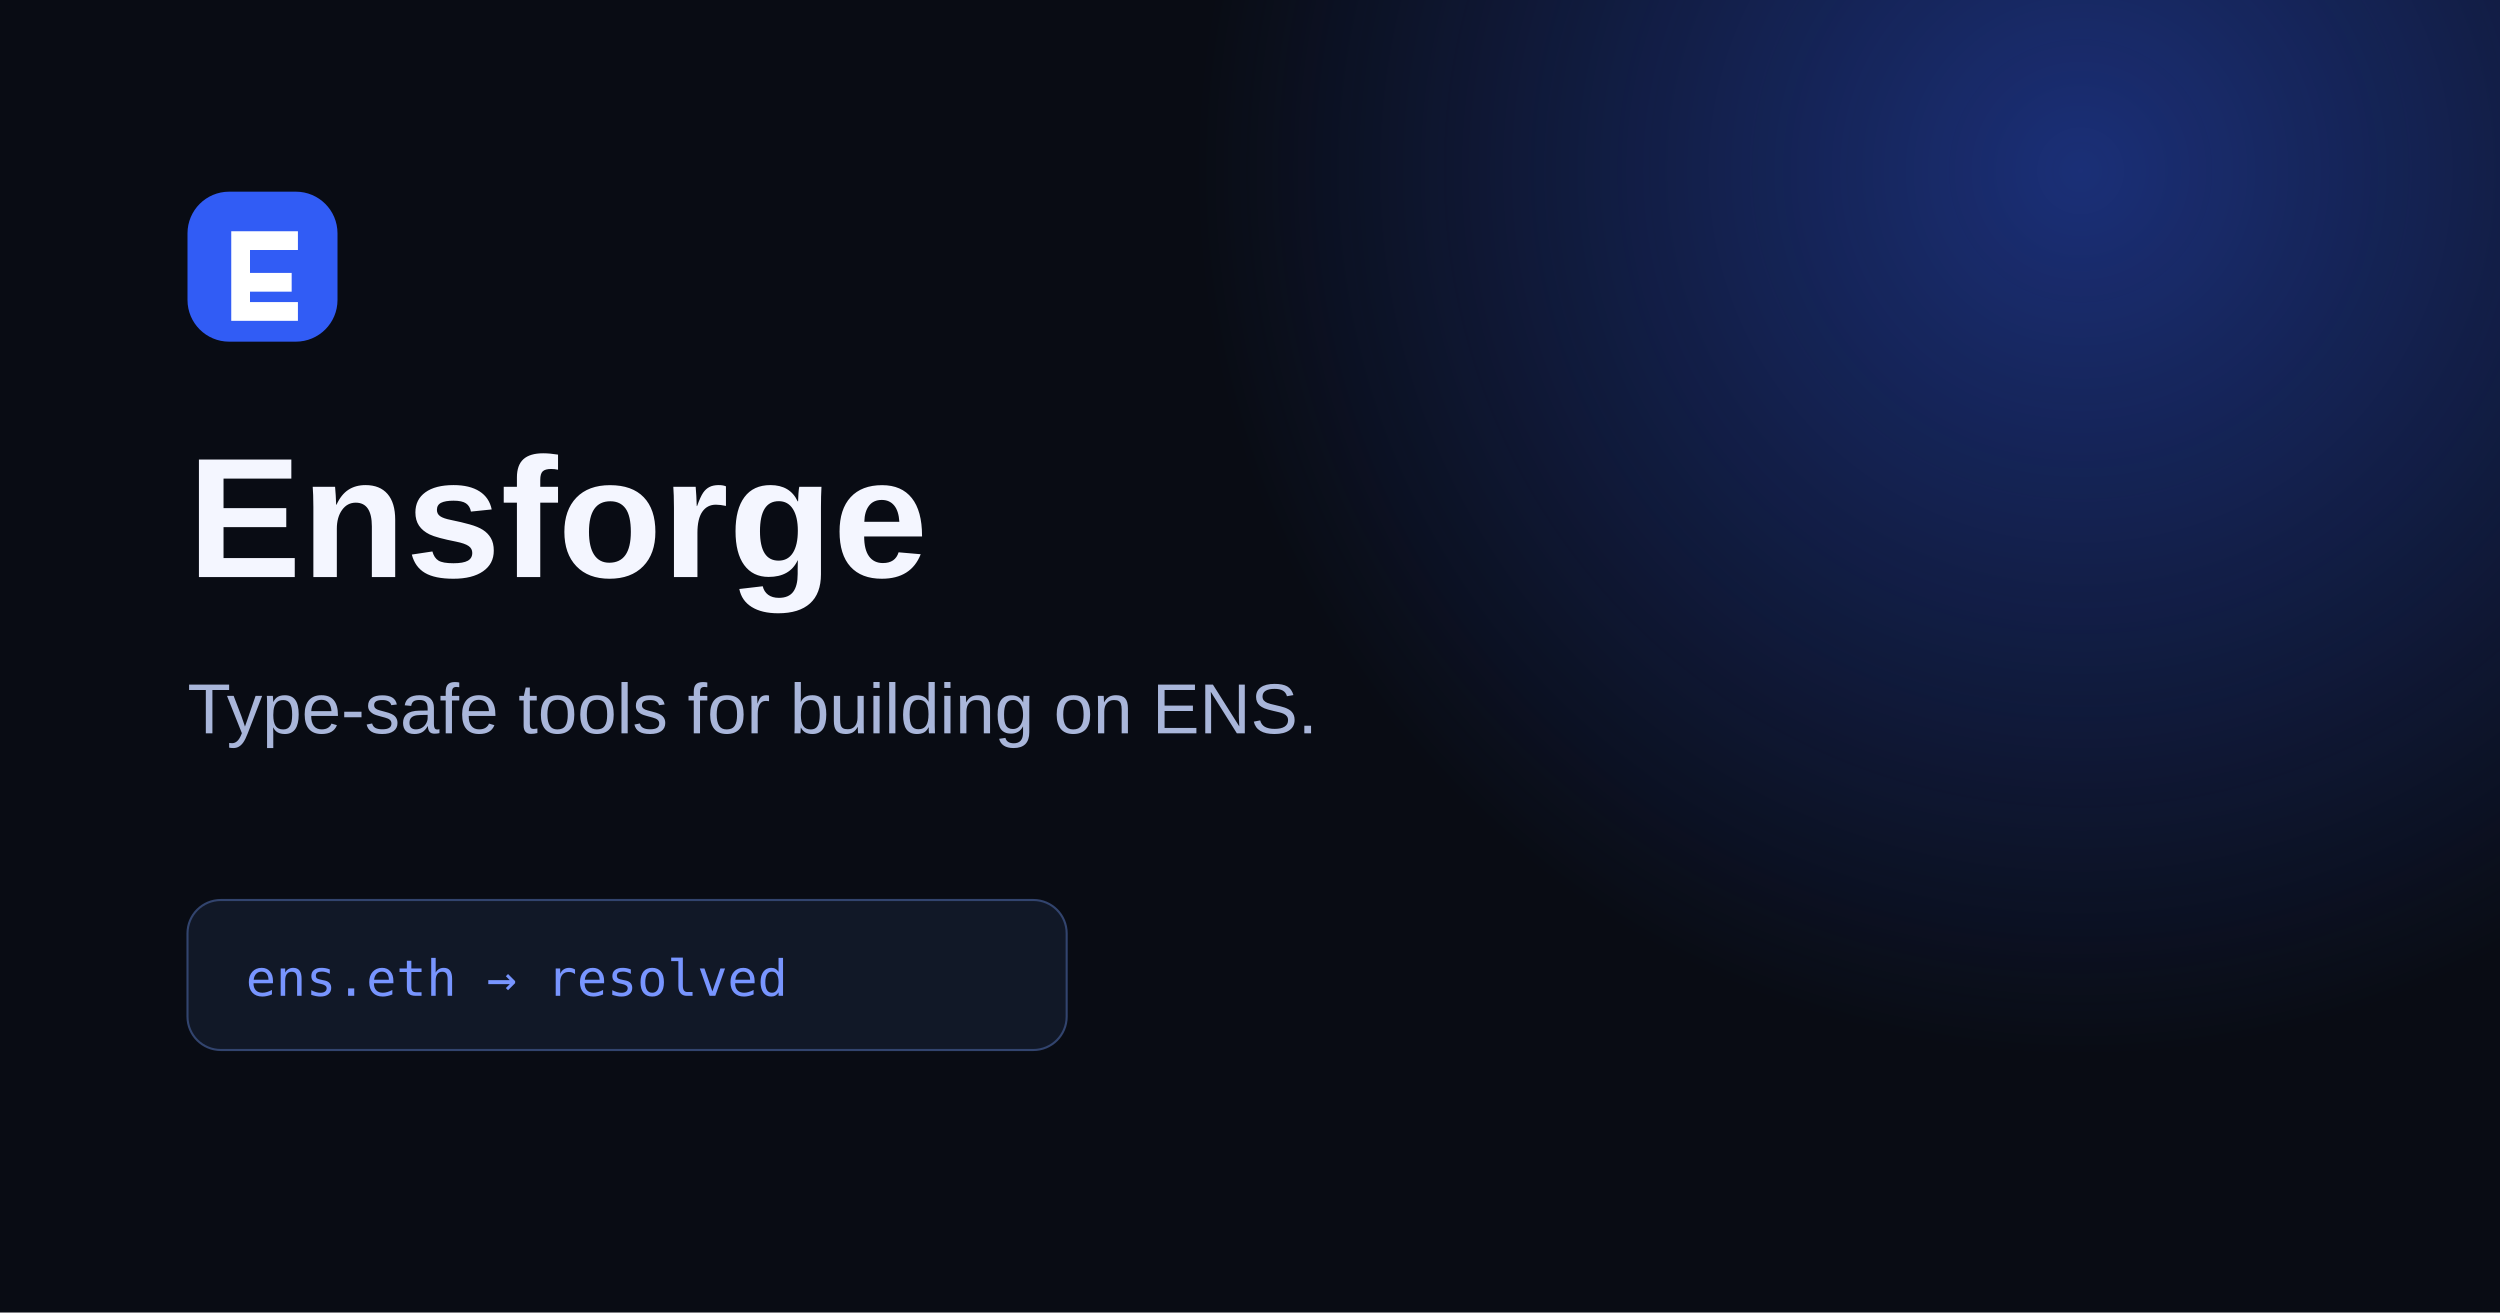
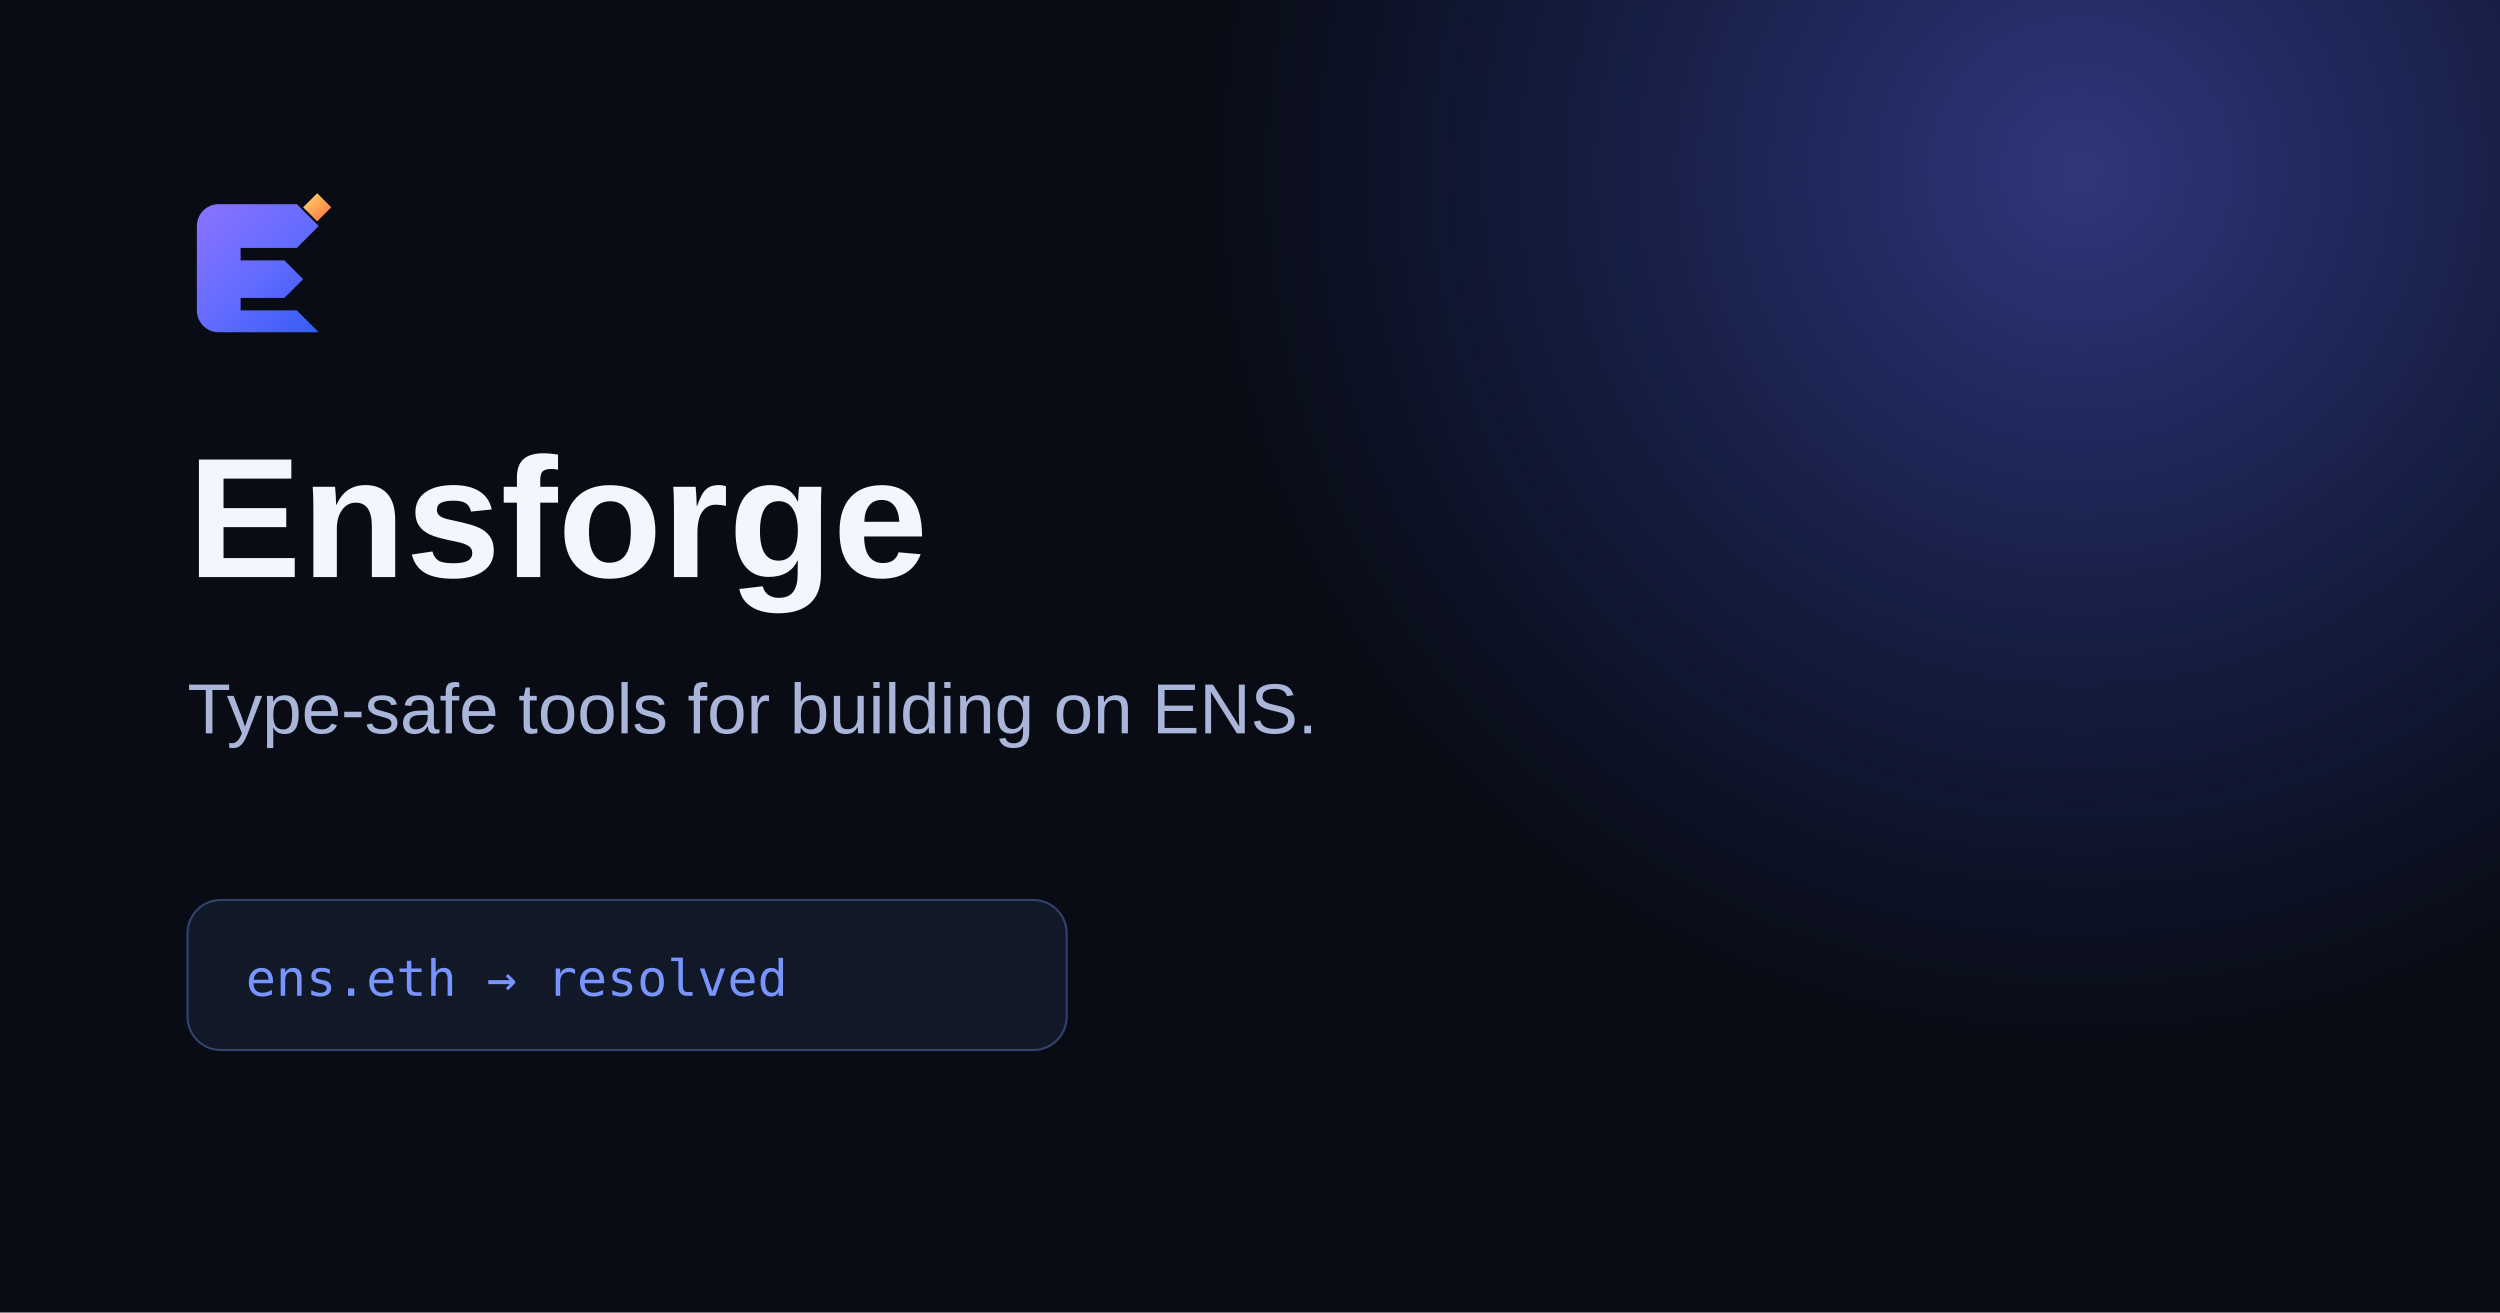
<svg xmlns="http://www.w3.org/2000/svg" width="1200" height="630" viewBox="0 0 1200 630" fill="none">
  <rect width="1200" height="630" fill="#090C14" />
  <circle cx="1000" cy="80" r="430" fill="url(#a)" fill-opacity=".44" />
-   <rect x="90" y="92" width="72" height="72" rx="20" fill="#315CF5" />
-   <path d="M111 111h32v9h-23v11h20v9h-20v5h23v9h-32v-43Z" fill="white" />
+   <g transform="translate(90 92) scale(.75)">
+     <path fill="url(#steel)" d="M20 8h50l14 14-14 14H34v8h28l12 12-12 12H34v8h36l14 14H20C12.268 90 6 83.732 6 76V22C6 14.268 12.268 8 20 8Z" />
+     <path fill="url(#ember)" d="m83 1 9 9-9 9-9-9 9-9Z" />
+   </g>
  <text x="90" y="277" fill="#F4F6FF" font-family="Arial, sans-serif" font-size="82" font-weight="700">Ensforge</text>
  <text x="90" y="352" fill="#A9B6DA" font-family="Arial, sans-serif" font-size="34">Type-safe tools for building on ENS.</text>
  <rect x="90" y="432" width="422" height="72" rx="16" fill="#111827" stroke="#32446E" />
  <text x="118" y="478" fill="#7895FF" font-family="monospace" font-size="24">ens.eth → resolved</text>
  <defs>
    <radialGradient id="a">
-       <stop stop-color="#315CF5" />
+       <stop stop-color="#646CFF" />
      <stop offset="1" stop-color="#315CF5" stop-opacity="0" />
    </radialGradient>
+     <linearGradient id="steel" x1="8" y1="8" x2="88" y2="90" gradientUnits="userSpaceOnUse">
+       <stop stop-color="#8B72FF" />
+       <stop offset=".5" stop-color="#646CFF" />
+       <stop offset="1" stop-color="#315CF5" />
+     </linearGradient>
+     <linearGradient id="ember" x1="76" y1="3" x2="90" y2="18" gradientUnits="userSpaceOnUse">
+       <stop stop-color="#FFD36A" />
+       <stop offset="1" stop-color="#FF7043" />
+     </linearGradient>
  </defs>
</svg>
